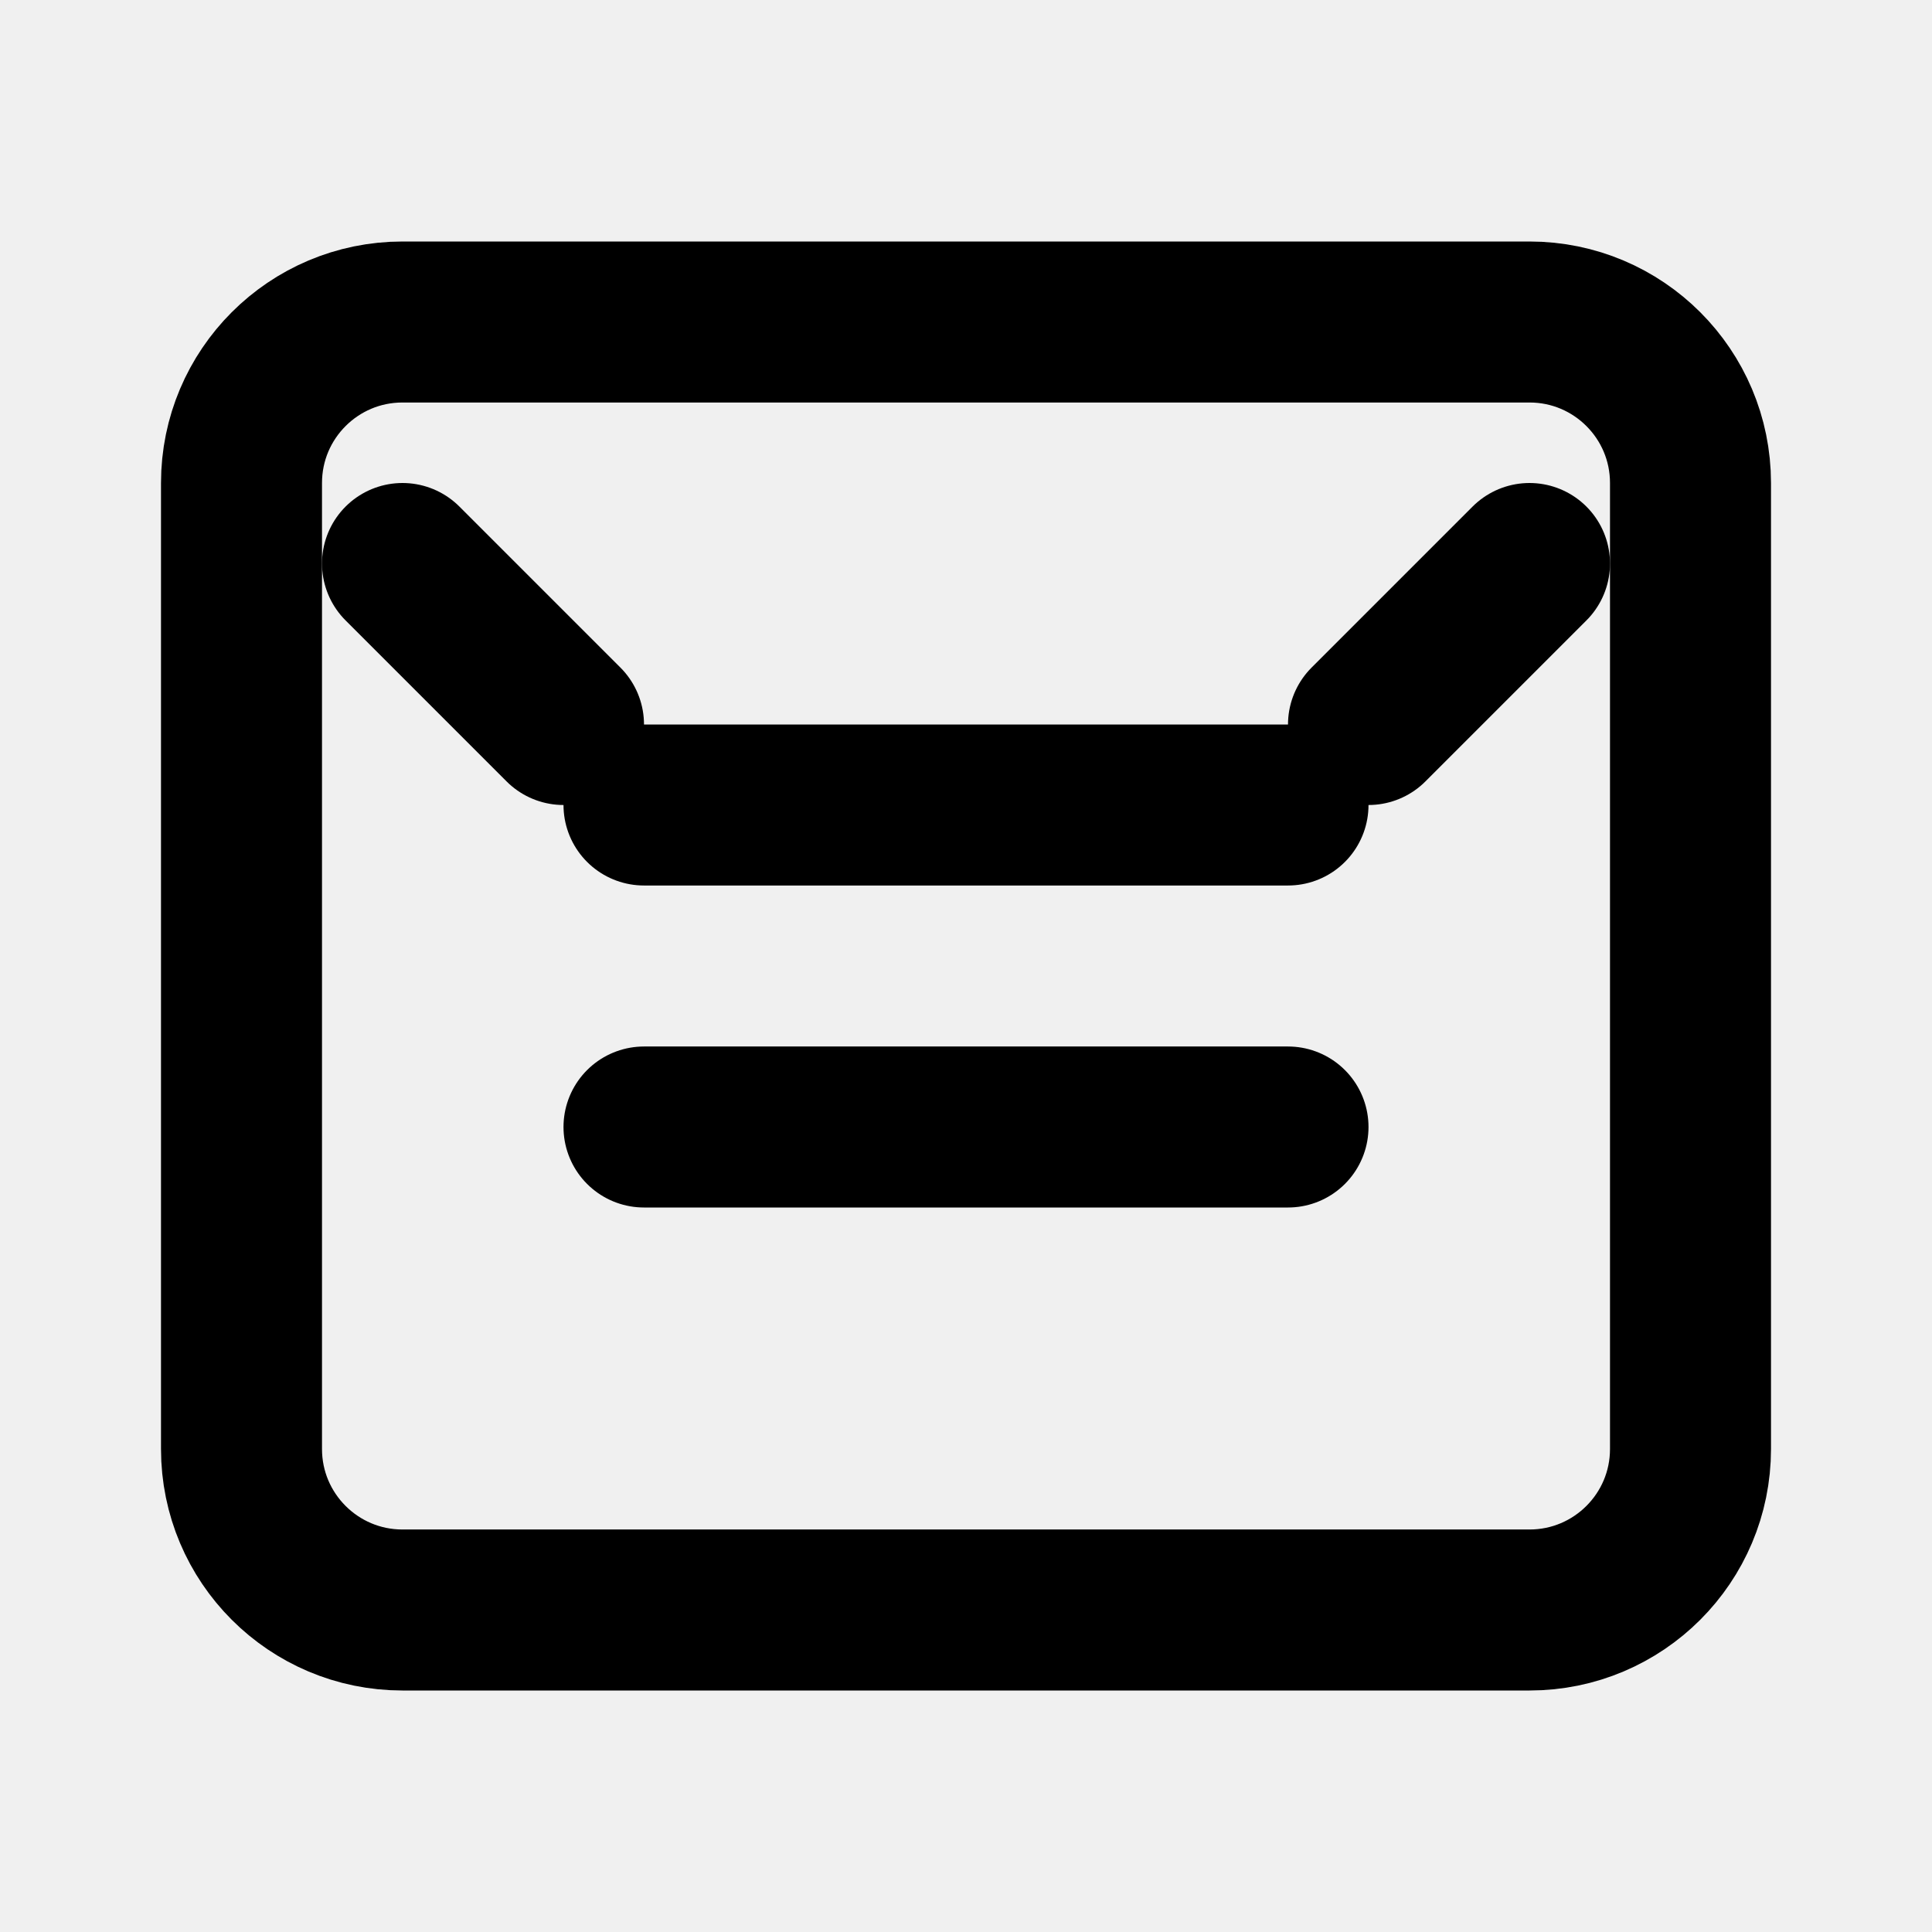
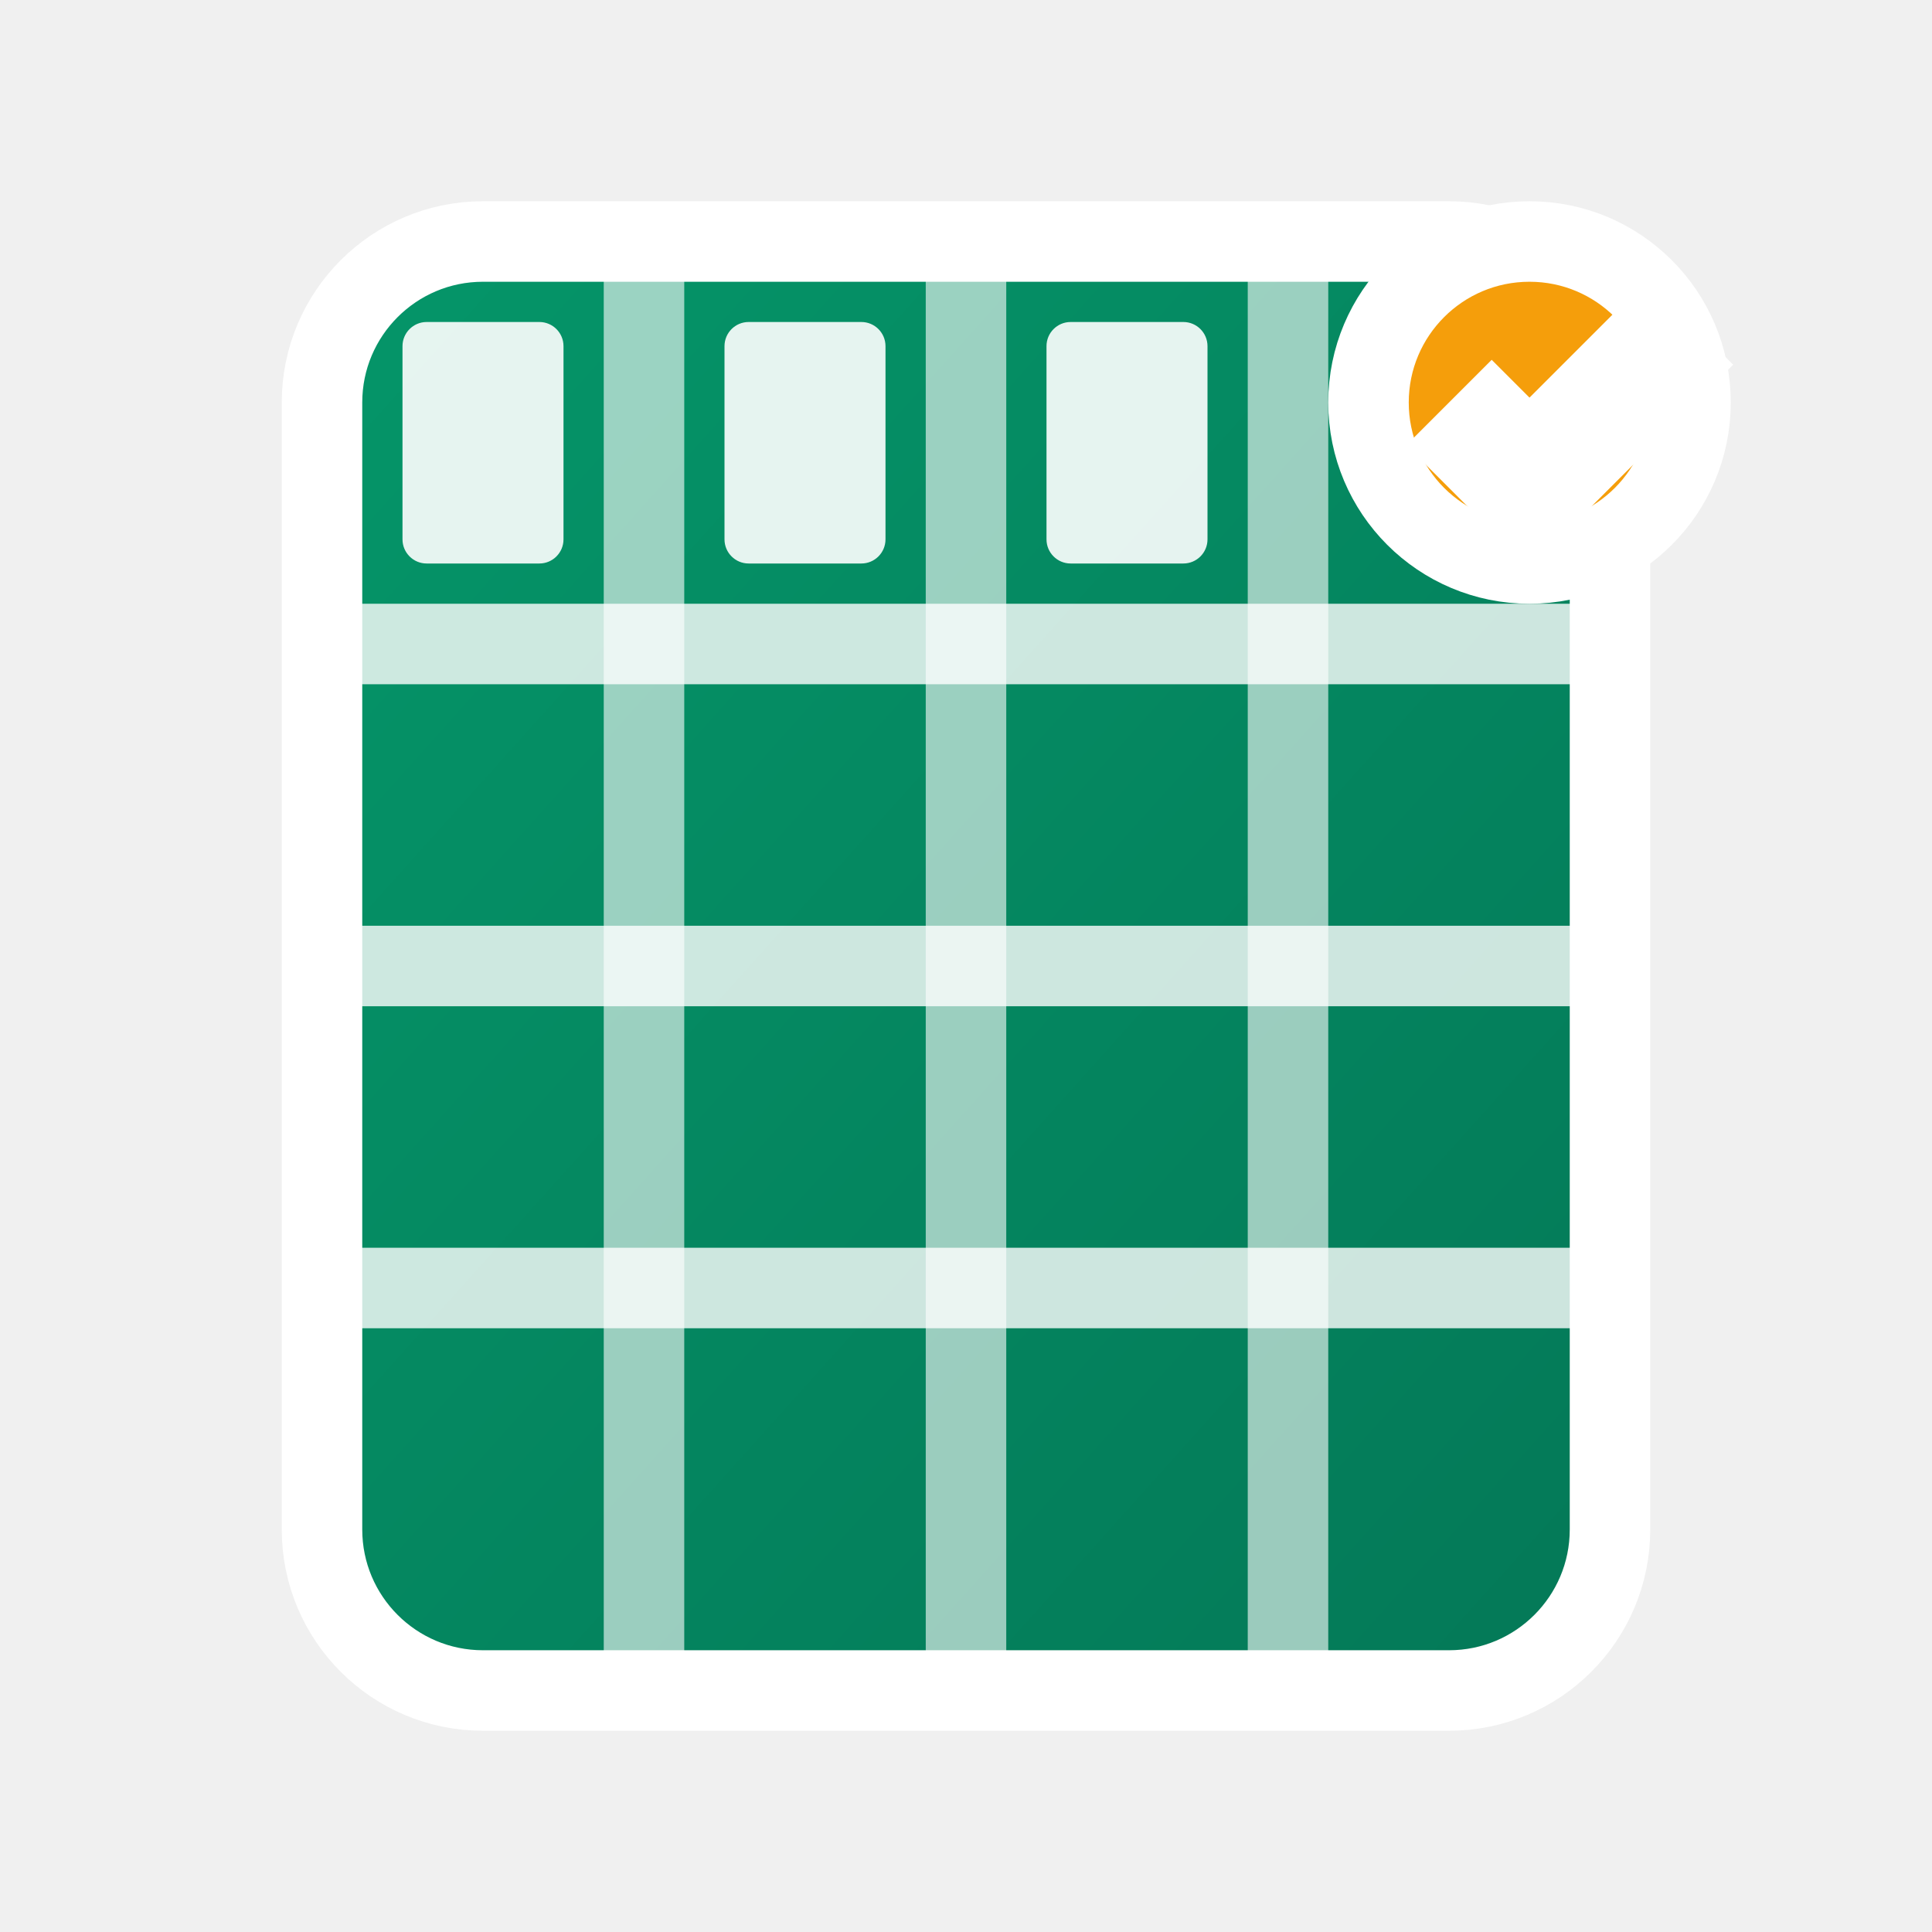
- <svg xmlns="http://www.w3.org/2000/svg" width="24" height="24" viewBox="0 0 24 24" fill="none" stroke="currentColor" stroke-width="2" stroke-linecap="round" stroke-linejoin="round">
-   <rect x="3" y="4" width="18" height="16" rx="2" />
-   <path d="M8 10h8" />
-   <path d="M8 14h8" />
-   <path d="M5 7l2 2" />
-   <path d="M19 7l-2 2" />
+ <svg xmlns="http://www.w3.org/2000/svg" width="24" height="24" viewBox="0 0 24 24" fill="none">
+   <defs>
+     <linearGradient id="excelGradient" x1="0%" y1="0%" x2="100%" y2="100%">
+       <stop offset="0%" style="stop-color:#059669;stop-opacity:1" />
+       <stop offset="100%" style="stop-color:#047857;stop-opacity:1" />
+     </linearGradient>
+   </defs>
+   <rect x="4" y="3" width="16" height="18" rx="2" fill="url(#excelGradient)" stroke="white" stroke-width="1" />
+   <line x1="4" y1="8" x2="20" y2="8" stroke="white" stroke-width="1" opacity="0.8" />
+   <line x1="4" y1="12" x2="20" y2="12" stroke="white" stroke-width="1" opacity="0.8" />
+   <line x1="4" y1="16" x2="20" y2="16" stroke="white" stroke-width="1" opacity="0.8" />
+   <line x1="8" y1="3" x2="8" y2="21" stroke="white" stroke-width="1" opacity="0.6" />
+   <line x1="12" y1="3" x2="12" y2="21" stroke="white" stroke-width="1" opacity="0.6" />
+   <line x1="16" y1="3" x2="16" y2="21" stroke="white" stroke-width="1" opacity="0.6" />
+   <rect x="5" y="4" width="2" height="3" rx="0.3" fill="white" opacity="0.9" />
+   <rect x="9" y="4" width="2" height="3" rx="0.3" fill="white" opacity="0.9" />
+   <rect x="13" y="4" width="2" height="3" rx="0.3" fill="white" opacity="0.9" />
+   <circle cx="19" cy="5" r="2" fill="#F59E0B" stroke="white" stroke-width="1" />
+   <path d="M18 5l1 1l2-2" stroke="white" stroke-width="1.5" fill="none" />
</svg>
